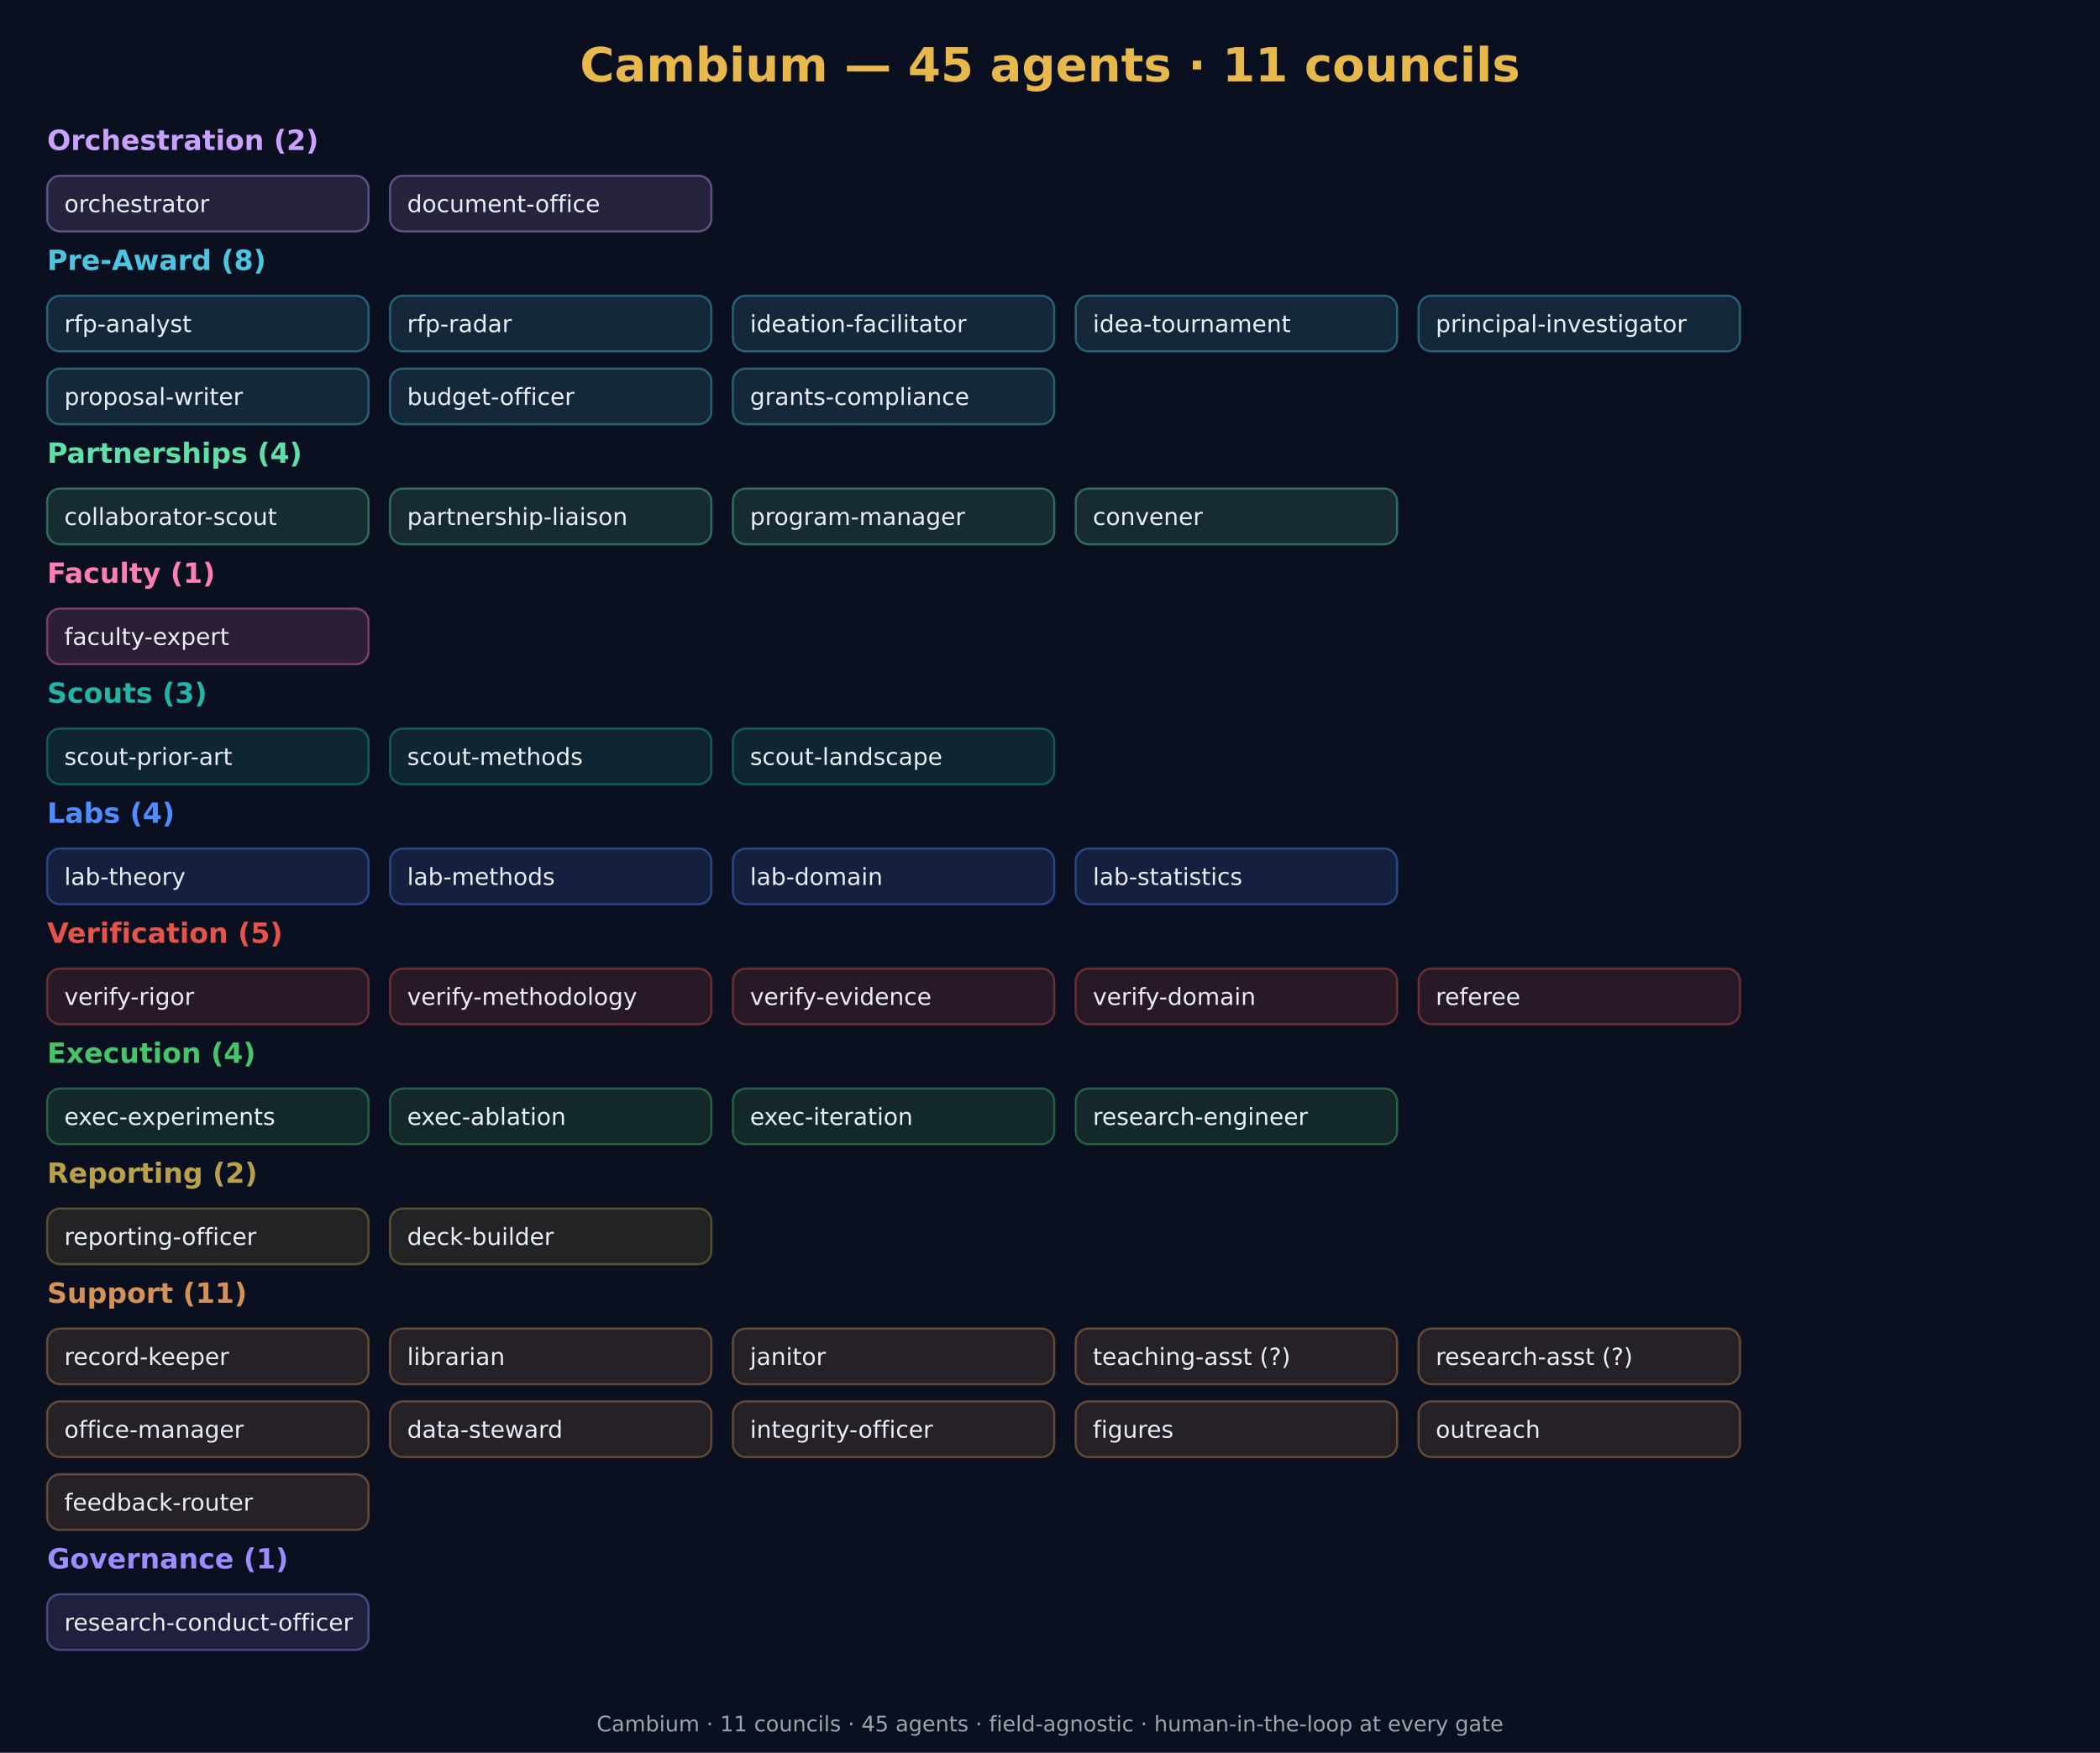
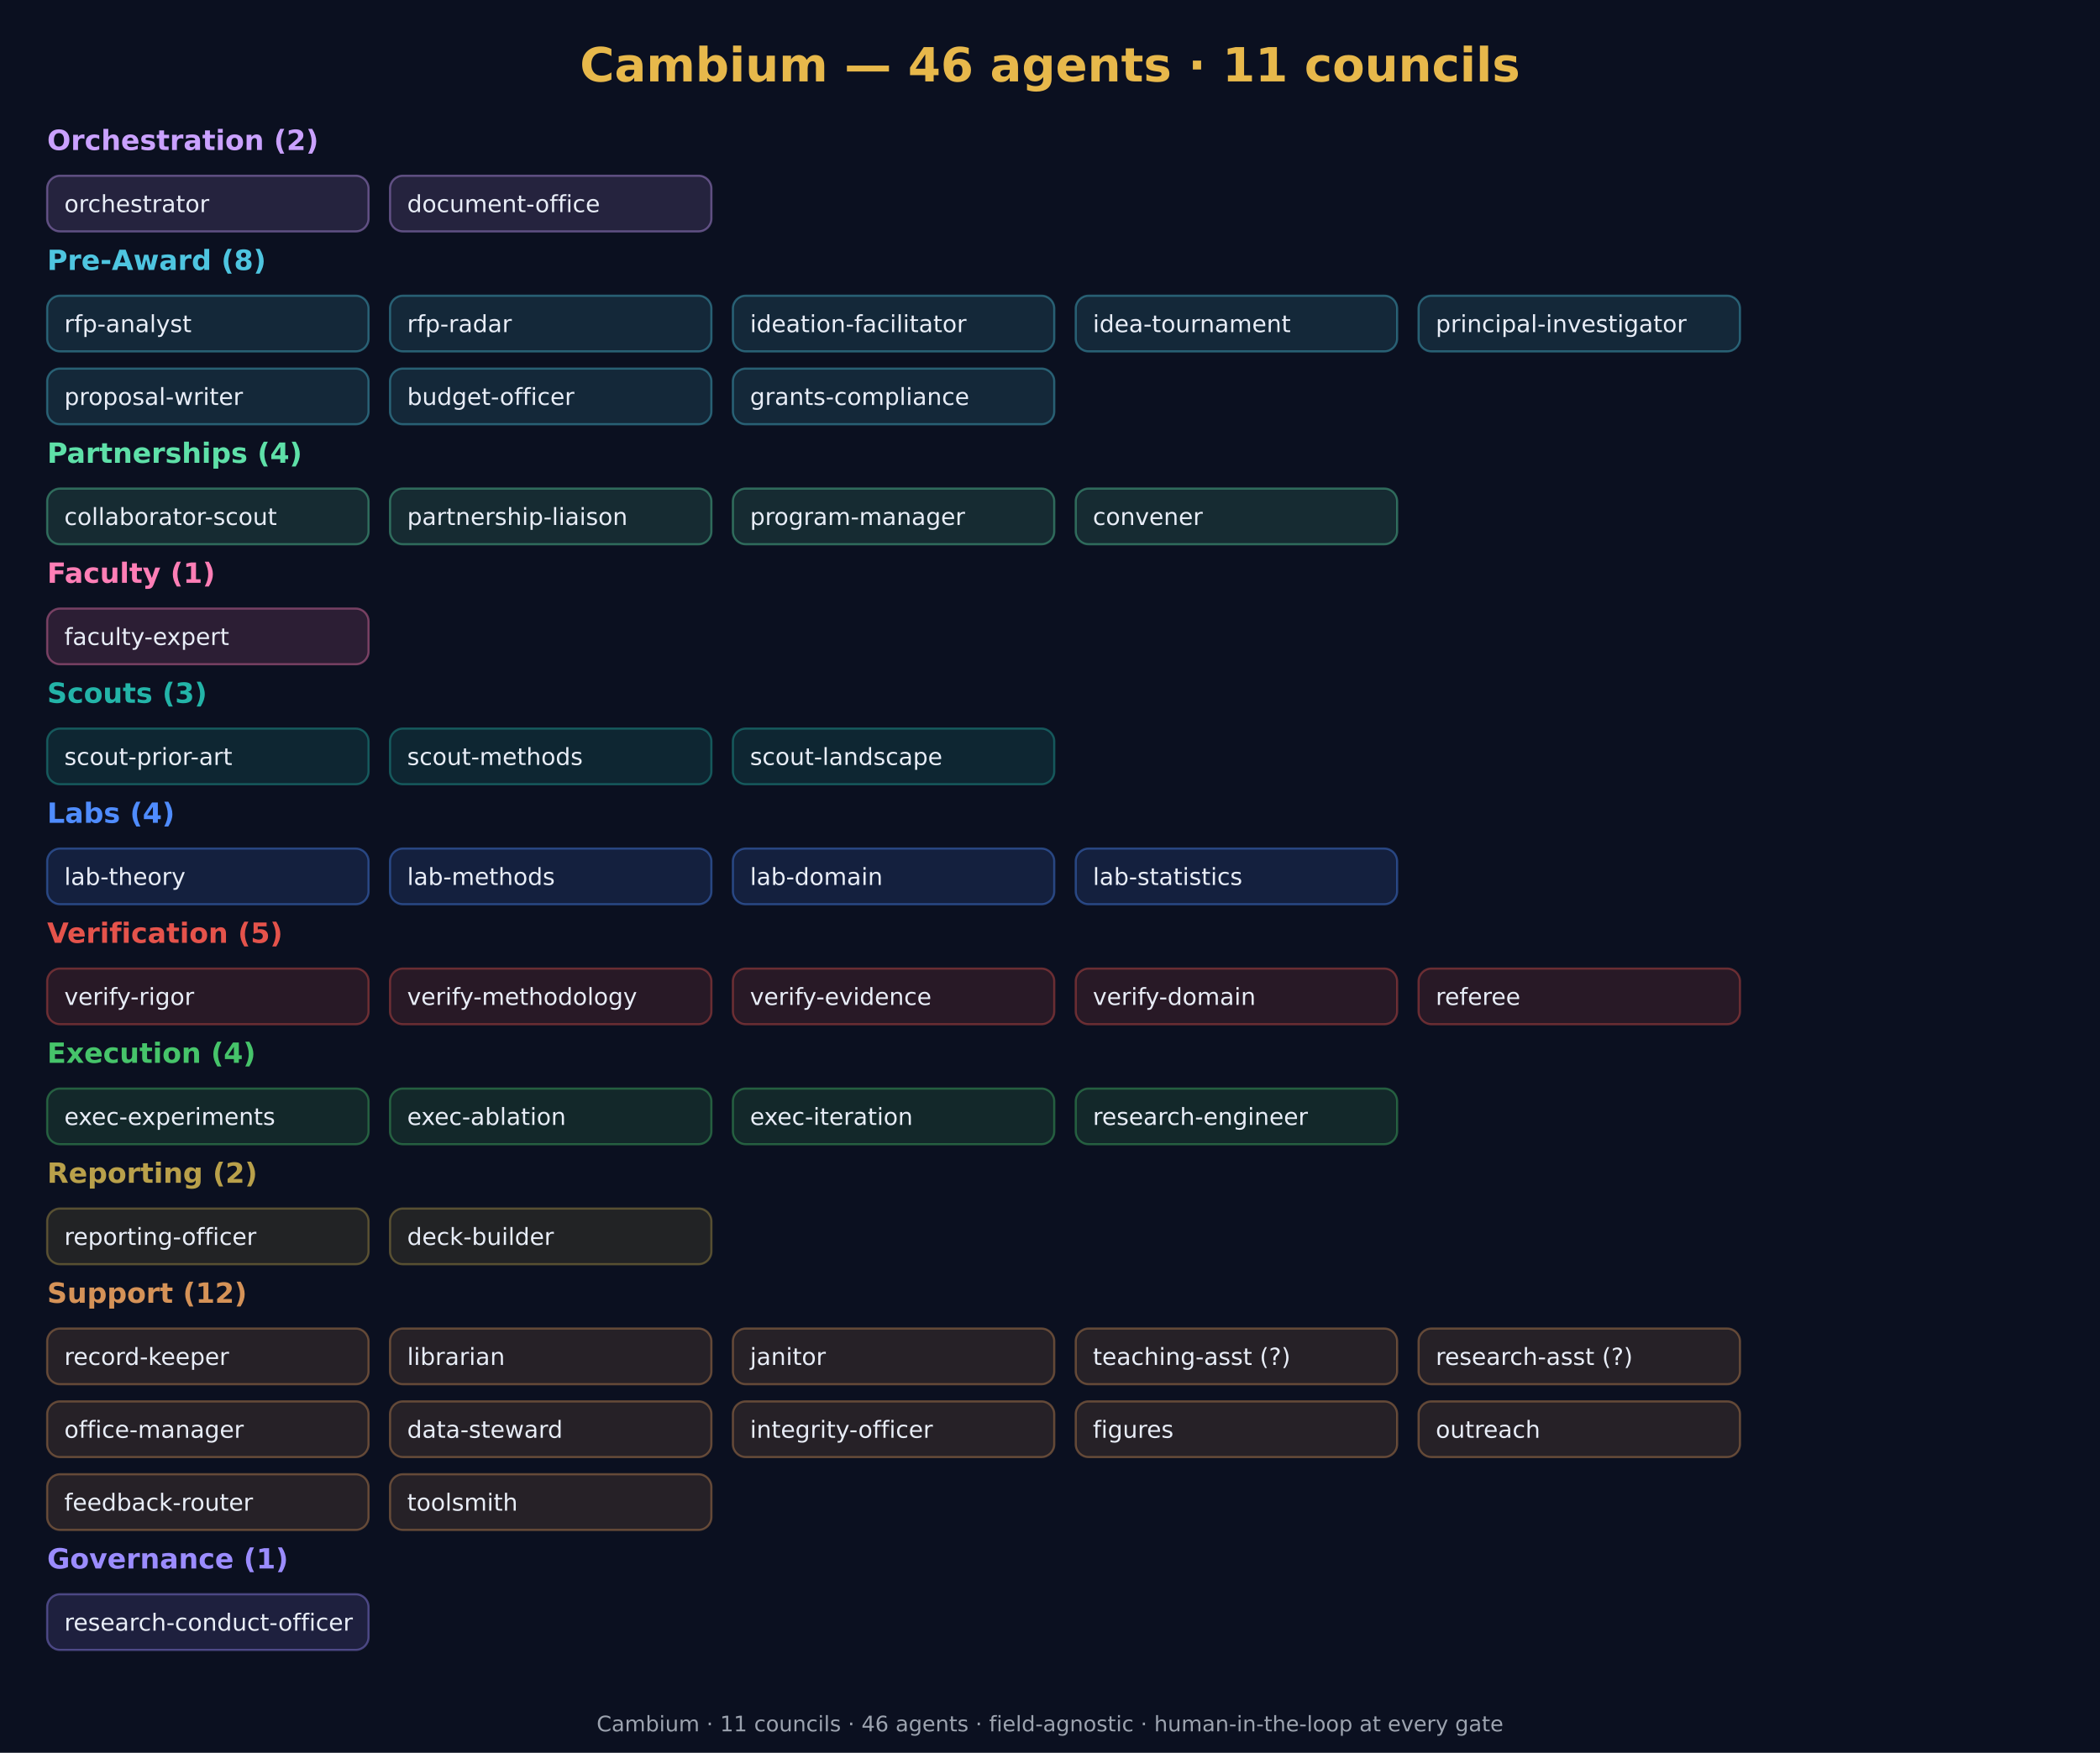
<svg xmlns="http://www.w3.org/2000/svg" width="980" height="818" font-family="DejaVu Sans, Arial, sans-serif">
  <rect width="980" height="818" fill="#0b1020" />
-   <text x="490" y="38" text-anchor="middle" font-size="22" font-weight="700" fill="#e7b84b">Cambium — 45 agents · 11 councils</text>
+   <text x="490" y="38" text-anchor="middle" font-size="22" font-weight="700" fill="#e7b84b">Cambium — 46 agents · 11 councils</text>
  <text x="22" y="70" font-size="13" font-weight="700" fill="#caa1ff">Orchestration (2)</text>
  <rect x="22" y="82" width="150" height="26" rx="6" fill="#caa1ff22" stroke="#caa1ff66" />
  <text x="30" y="99" font-size="11" fill="#e8edf7">orchestrator</text>
  <rect x="182" y="82" width="150" height="26" rx="6" fill="#caa1ff22" stroke="#caa1ff66" />
  <text x="190" y="99" font-size="11" fill="#e8edf7">document-office</text>
  <text x="22" y="126" font-size="13" font-weight="700" fill="#4ec5e0">Pre-Award (8)</text>
  <rect x="22" y="138" width="150" height="26" rx="6" fill="#4ec5e022" stroke="#4ec5e066" />
  <text x="30" y="155" font-size="11" fill="#e8edf7">rfp-analyst</text>
  <rect x="182" y="138" width="150" height="26" rx="6" fill="#4ec5e022" stroke="#4ec5e066" />
  <text x="190" y="155" font-size="11" fill="#e8edf7">rfp-radar</text>
  <rect x="342" y="138" width="150" height="26" rx="6" fill="#4ec5e022" stroke="#4ec5e066" />
  <text x="350" y="155" font-size="11" fill="#e8edf7">ideation-facilitator</text>
  <rect x="502" y="138" width="150" height="26" rx="6" fill="#4ec5e022" stroke="#4ec5e066" />
  <text x="510" y="155" font-size="11" fill="#e8edf7">idea-tournament</text>
  <rect x="662" y="138" width="150" height="26" rx="6" fill="#4ec5e022" stroke="#4ec5e066" />
  <text x="670" y="155" font-size="11" fill="#e8edf7">principal-investigator</text>
  <rect x="22" y="172" width="150" height="26" rx="6" fill="#4ec5e022" stroke="#4ec5e066" />
  <text x="30" y="189" font-size="11" fill="#e8edf7">proposal-writer</text>
  <rect x="182" y="172" width="150" height="26" rx="6" fill="#4ec5e022" stroke="#4ec5e066" />
  <text x="190" y="189" font-size="11" fill="#e8edf7">budget-officer</text>
  <rect x="342" y="172" width="150" height="26" rx="6" fill="#4ec5e022" stroke="#4ec5e066" />
  <text x="350" y="189" font-size="11" fill="#e8edf7">grants-compliance</text>
  <text x="22" y="216" font-size="13" font-weight="700" fill="#5ee0a8">Partnerships (4)</text>
  <rect x="22" y="228" width="150" height="26" rx="6" fill="#5ee0a822" stroke="#5ee0a866" />
  <text x="30" y="245" font-size="11" fill="#e8edf7">collaborator-scout</text>
  <rect x="182" y="228" width="150" height="26" rx="6" fill="#5ee0a822" stroke="#5ee0a866" />
  <text x="190" y="245" font-size="11" fill="#e8edf7">partnership-liaison</text>
  <rect x="342" y="228" width="150" height="26" rx="6" fill="#5ee0a822" stroke="#5ee0a866" />
  <text x="350" y="245" font-size="11" fill="#e8edf7">program-manager</text>
  <rect x="502" y="228" width="150" height="26" rx="6" fill="#5ee0a822" stroke="#5ee0a866" />
  <text x="510" y="245" font-size="11" fill="#e8edf7">convener</text>
  <text x="22" y="272" font-size="13" font-weight="700" fill="#ff7eb6">Faculty (1)</text>
  <rect x="22" y="284" width="150" height="26" rx="6" fill="#ff7eb622" stroke="#ff7eb666" />
  <text x="30" y="301" font-size="11" fill="#e8edf7">faculty-expert</text>
  <text x="22" y="328" font-size="13" font-weight="700" fill="#23b4a8">Scouts (3)</text>
  <rect x="22" y="340" width="150" height="26" rx="6" fill="#23b4a822" stroke="#23b4a866" />
  <text x="30" y="357" font-size="11" fill="#e8edf7">scout-prior-art</text>
  <rect x="182" y="340" width="150" height="26" rx="6" fill="#23b4a822" stroke="#23b4a866" />
  <text x="190" y="357" font-size="11" fill="#e8edf7">scout-methods</text>
  <rect x="342" y="340" width="150" height="26" rx="6" fill="#23b4a822" stroke="#23b4a866" />
  <text x="350" y="357" font-size="11" fill="#e8edf7">scout-landscape</text>
  <text x="22" y="384" font-size="13" font-weight="700" fill="#4f8cff">Labs (4)</text>
  <rect x="22" y="396" width="150" height="26" rx="6" fill="#4f8cff22" stroke="#4f8cff66" />
  <text x="30" y="413" font-size="11" fill="#e8edf7">lab-theory</text>
  <rect x="182" y="396" width="150" height="26" rx="6" fill="#4f8cff22" stroke="#4f8cff66" />
  <text x="190" y="413" font-size="11" fill="#e8edf7">lab-methods</text>
  <rect x="342" y="396" width="150" height="26" rx="6" fill="#4f8cff22" stroke="#4f8cff66" />
  <text x="350" y="413" font-size="11" fill="#e8edf7">lab-domain</text>
  <rect x="502" y="396" width="150" height="26" rx="6" fill="#4f8cff22" stroke="#4f8cff66" />
  <text x="510" y="413" font-size="11" fill="#e8edf7">lab-statistics</text>
  <text x="22" y="440" font-size="13" font-weight="700" fill="#e5534b">Verification (5)</text>
  <rect x="22" y="452" width="150" height="26" rx="6" fill="#e5534b22" stroke="#e5534b66" />
  <text x="30" y="469" font-size="11" fill="#e8edf7">verify-rigor</text>
  <rect x="182" y="452" width="150" height="26" rx="6" fill="#e5534b22" stroke="#e5534b66" />
  <text x="190" y="469" font-size="11" fill="#e8edf7">verify-methodology</text>
  <rect x="342" y="452" width="150" height="26" rx="6" fill="#e5534b22" stroke="#e5534b66" />
  <text x="350" y="469" font-size="11" fill="#e8edf7">verify-evidence</text>
  <rect x="502" y="452" width="150" height="26" rx="6" fill="#e5534b22" stroke="#e5534b66" />
  <text x="510" y="469" font-size="11" fill="#e8edf7">verify-domain</text>
  <rect x="662" y="452" width="150" height="26" rx="6" fill="#e5534b22" stroke="#e5534b66" />
  <text x="670" y="469" font-size="11" fill="#e8edf7">referee</text>
  <text x="22" y="496" font-size="13" font-weight="700" fill="#46c46a">Execution (4)</text>
  <rect x="22" y="508" width="150" height="26" rx="6" fill="#46c46a22" stroke="#46c46a66" />
  <text x="30" y="525" font-size="11" fill="#e8edf7">exec-experiments</text>
  <rect x="182" y="508" width="150" height="26" rx="6" fill="#46c46a22" stroke="#46c46a66" />
  <text x="190" y="525" font-size="11" fill="#e8edf7">exec-ablation</text>
  <rect x="342" y="508" width="150" height="26" rx="6" fill="#46c46a22" stroke="#46c46a66" />
  <text x="350" y="525" font-size="11" fill="#e8edf7">exec-iteration</text>
  <rect x="502" y="508" width="150" height="26" rx="6" fill="#46c46a22" stroke="#46c46a66" />
  <text x="510" y="525" font-size="11" fill="#e8edf7">research-engineer</text>
  <text x="22" y="552" font-size="13" font-weight="700" fill="#b9a04a">Reporting (2)</text>
  <rect x="22" y="564" width="150" height="26" rx="6" fill="#b9a04a22" stroke="#b9a04a66" />
  <text x="30" y="581" font-size="11" fill="#e8edf7">reporting-officer</text>
  <rect x="182" y="564" width="150" height="26" rx="6" fill="#b9a04a22" stroke="#b9a04a66" />
  <text x="190" y="581" font-size="11" fill="#e8edf7">deck-builder</text>
-   <text x="22" y="608" font-size="13" font-weight="700" fill="#d59257">Support (11)</text>
+   <text x="22" y="608" font-size="13" font-weight="700" fill="#d59257">Support (12)</text>
  <rect x="22" y="620" width="150" height="26" rx="6" fill="#d5925722" stroke="#d5925766" />
  <text x="30" y="637" font-size="11" fill="#e8edf7">record-keeper</text>
  <rect x="182" y="620" width="150" height="26" rx="6" fill="#d5925722" stroke="#d5925766" />
  <text x="190" y="637" font-size="11" fill="#e8edf7">librarian</text>
  <rect x="342" y="620" width="150" height="26" rx="6" fill="#d5925722" stroke="#d5925766" />
  <text x="350" y="637" font-size="11" fill="#e8edf7">janitor</text>
  <rect x="502" y="620" width="150" height="26" rx="6" fill="#d5925722" stroke="#d5925766" />
  <text x="510" y="637" font-size="11" fill="#e8edf7">teaching-asst (?)</text>
  <rect x="662" y="620" width="150" height="26" rx="6" fill="#d5925722" stroke="#d5925766" />
  <text x="670" y="637" font-size="11" fill="#e8edf7">research-asst (?)</text>
  <rect x="22" y="654" width="150" height="26" rx="6" fill="#d5925722" stroke="#d5925766" />
  <text x="30" y="671" font-size="11" fill="#e8edf7">office-manager</text>
  <rect x="182" y="654" width="150" height="26" rx="6" fill="#d5925722" stroke="#d5925766" />
  <text x="190" y="671" font-size="11" fill="#e8edf7">data-steward</text>
  <rect x="342" y="654" width="150" height="26" rx="6" fill="#d5925722" stroke="#d5925766" />
  <text x="350" y="671" font-size="11" fill="#e8edf7">integrity-officer</text>
  <rect x="502" y="654" width="150" height="26" rx="6" fill="#d5925722" stroke="#d5925766" />
  <text x="510" y="671" font-size="11" fill="#e8edf7">figures</text>
  <rect x="662" y="654" width="150" height="26" rx="6" fill="#d5925722" stroke="#d5925766" />
  <text x="670" y="671" font-size="11" fill="#e8edf7">outreach</text>
  <rect x="22" y="688" width="150" height="26" rx="6" fill="#d5925722" stroke="#d5925766" />
  <text x="30" y="705" font-size="11" fill="#e8edf7">feedback-router</text>
+   <rect x="182" y="688" width="150" height="26" rx="6" fill="#d5925722" stroke="#d5925766" />
+   <text x="190" y="705" font-size="11" fill="#e8edf7">toolsmith</text>
  <text x="22" y="732" font-size="13" font-weight="700" fill="#9b8cff">Governance (1)</text>
  <rect x="22" y="744" width="150" height="26" rx="6" fill="#9b8cff22" stroke="#9b8cff66" />
  <text x="30" y="761" font-size="11" fill="#e8edf7">research-conduct-officer</text>
-   <text x="490" y="808" text-anchor="middle" font-size="10" fill="#9ca3af">Cambium · 11 councils · 45 agents · field-agnostic · human-in-the-loop at every gate</text>
+   <text x="490" y="808" text-anchor="middle" font-size="10" fill="#9ca3af">Cambium · 11 councils · 46 agents · field-agnostic · human-in-the-loop at every gate</text>
</svg>
